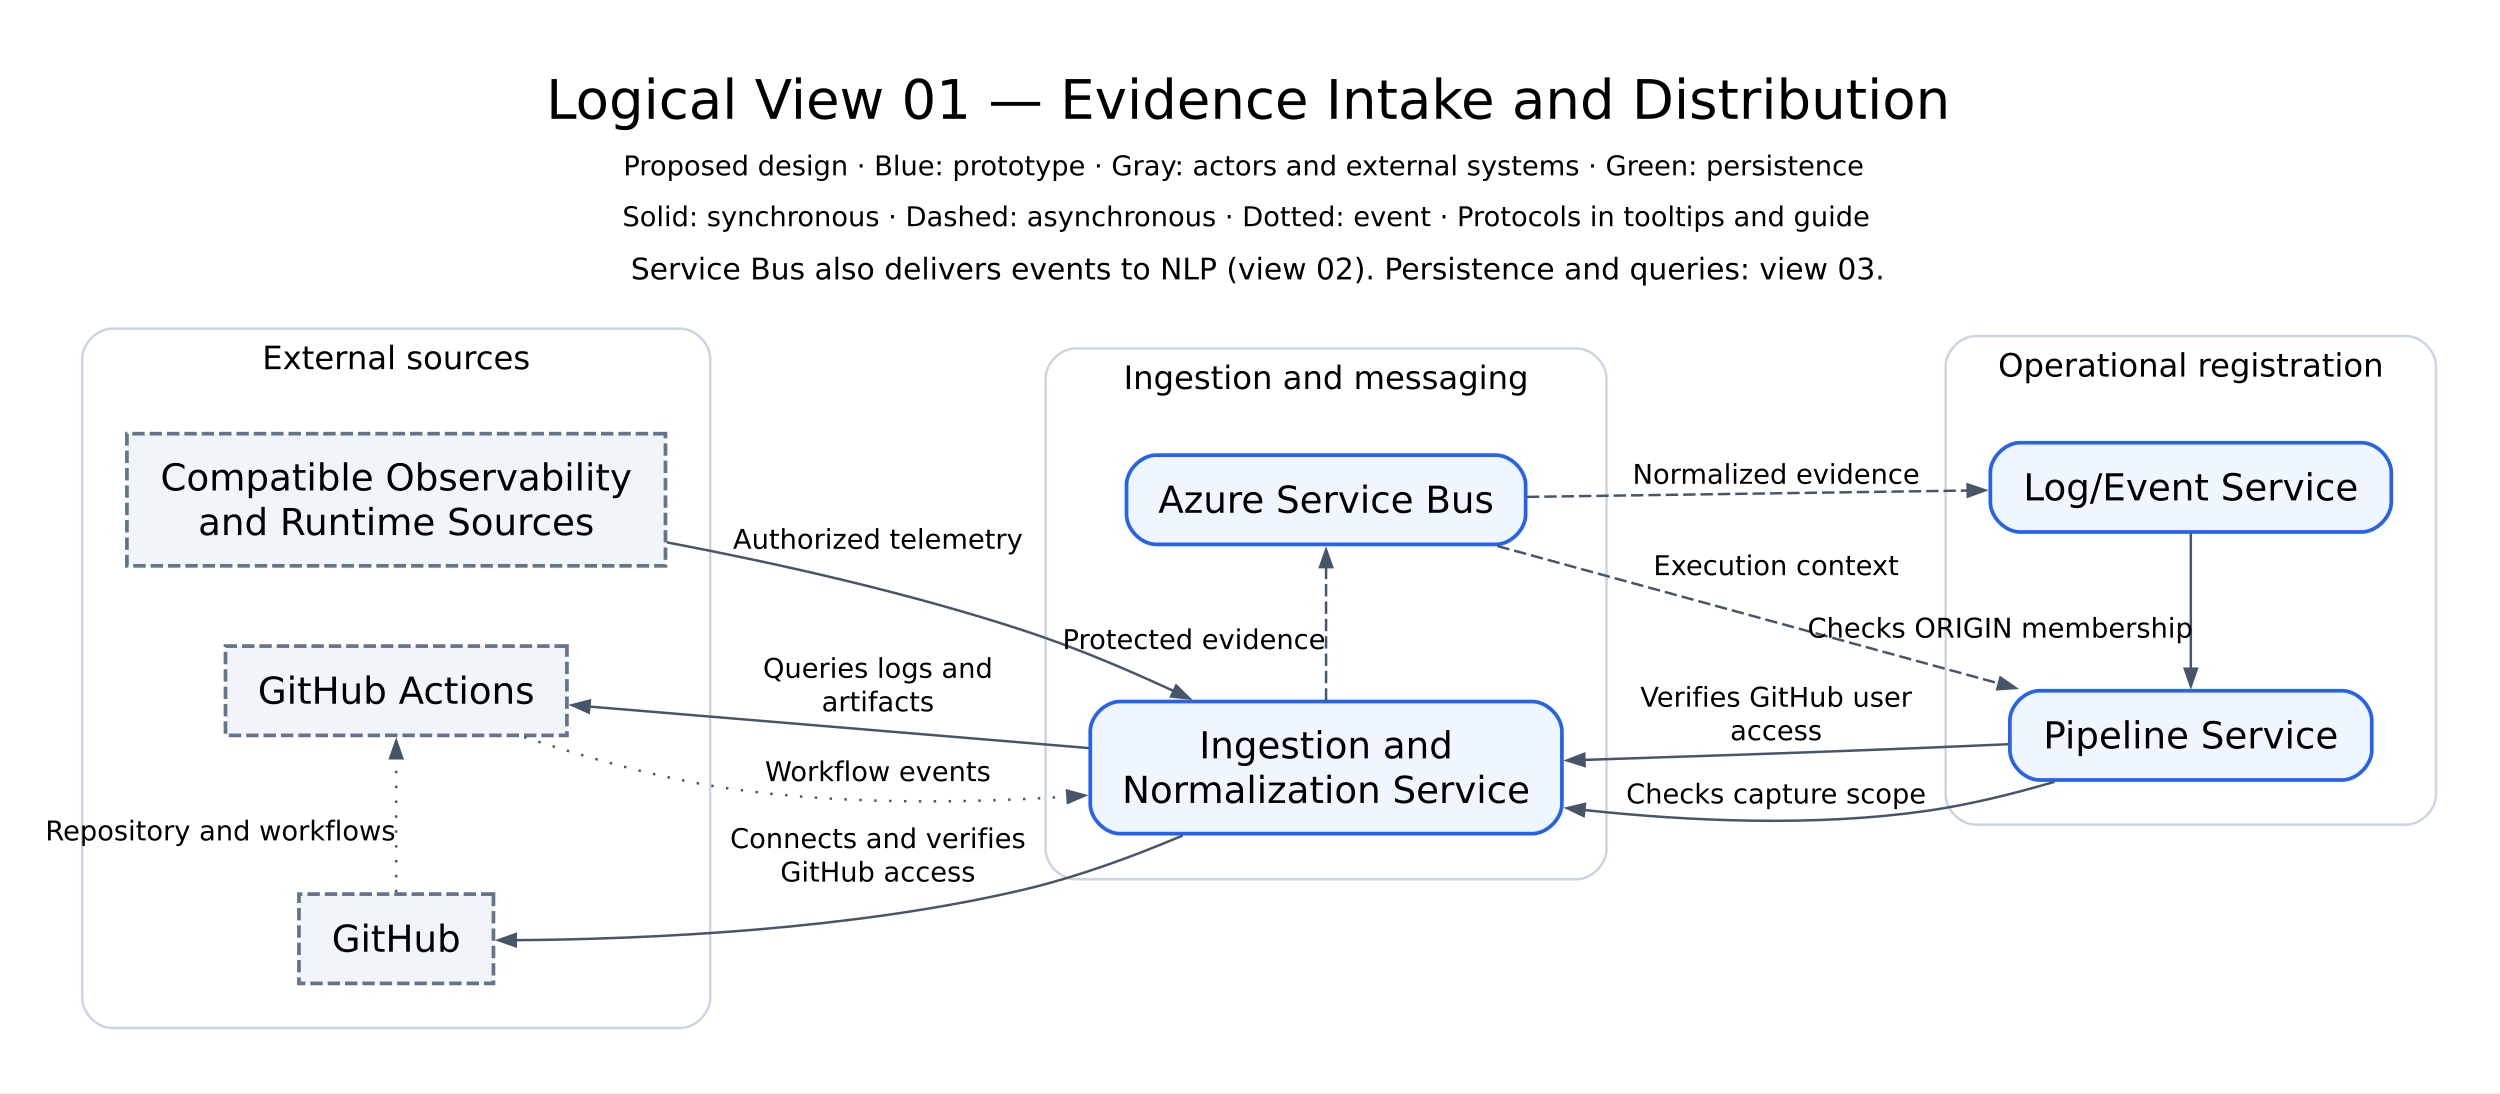
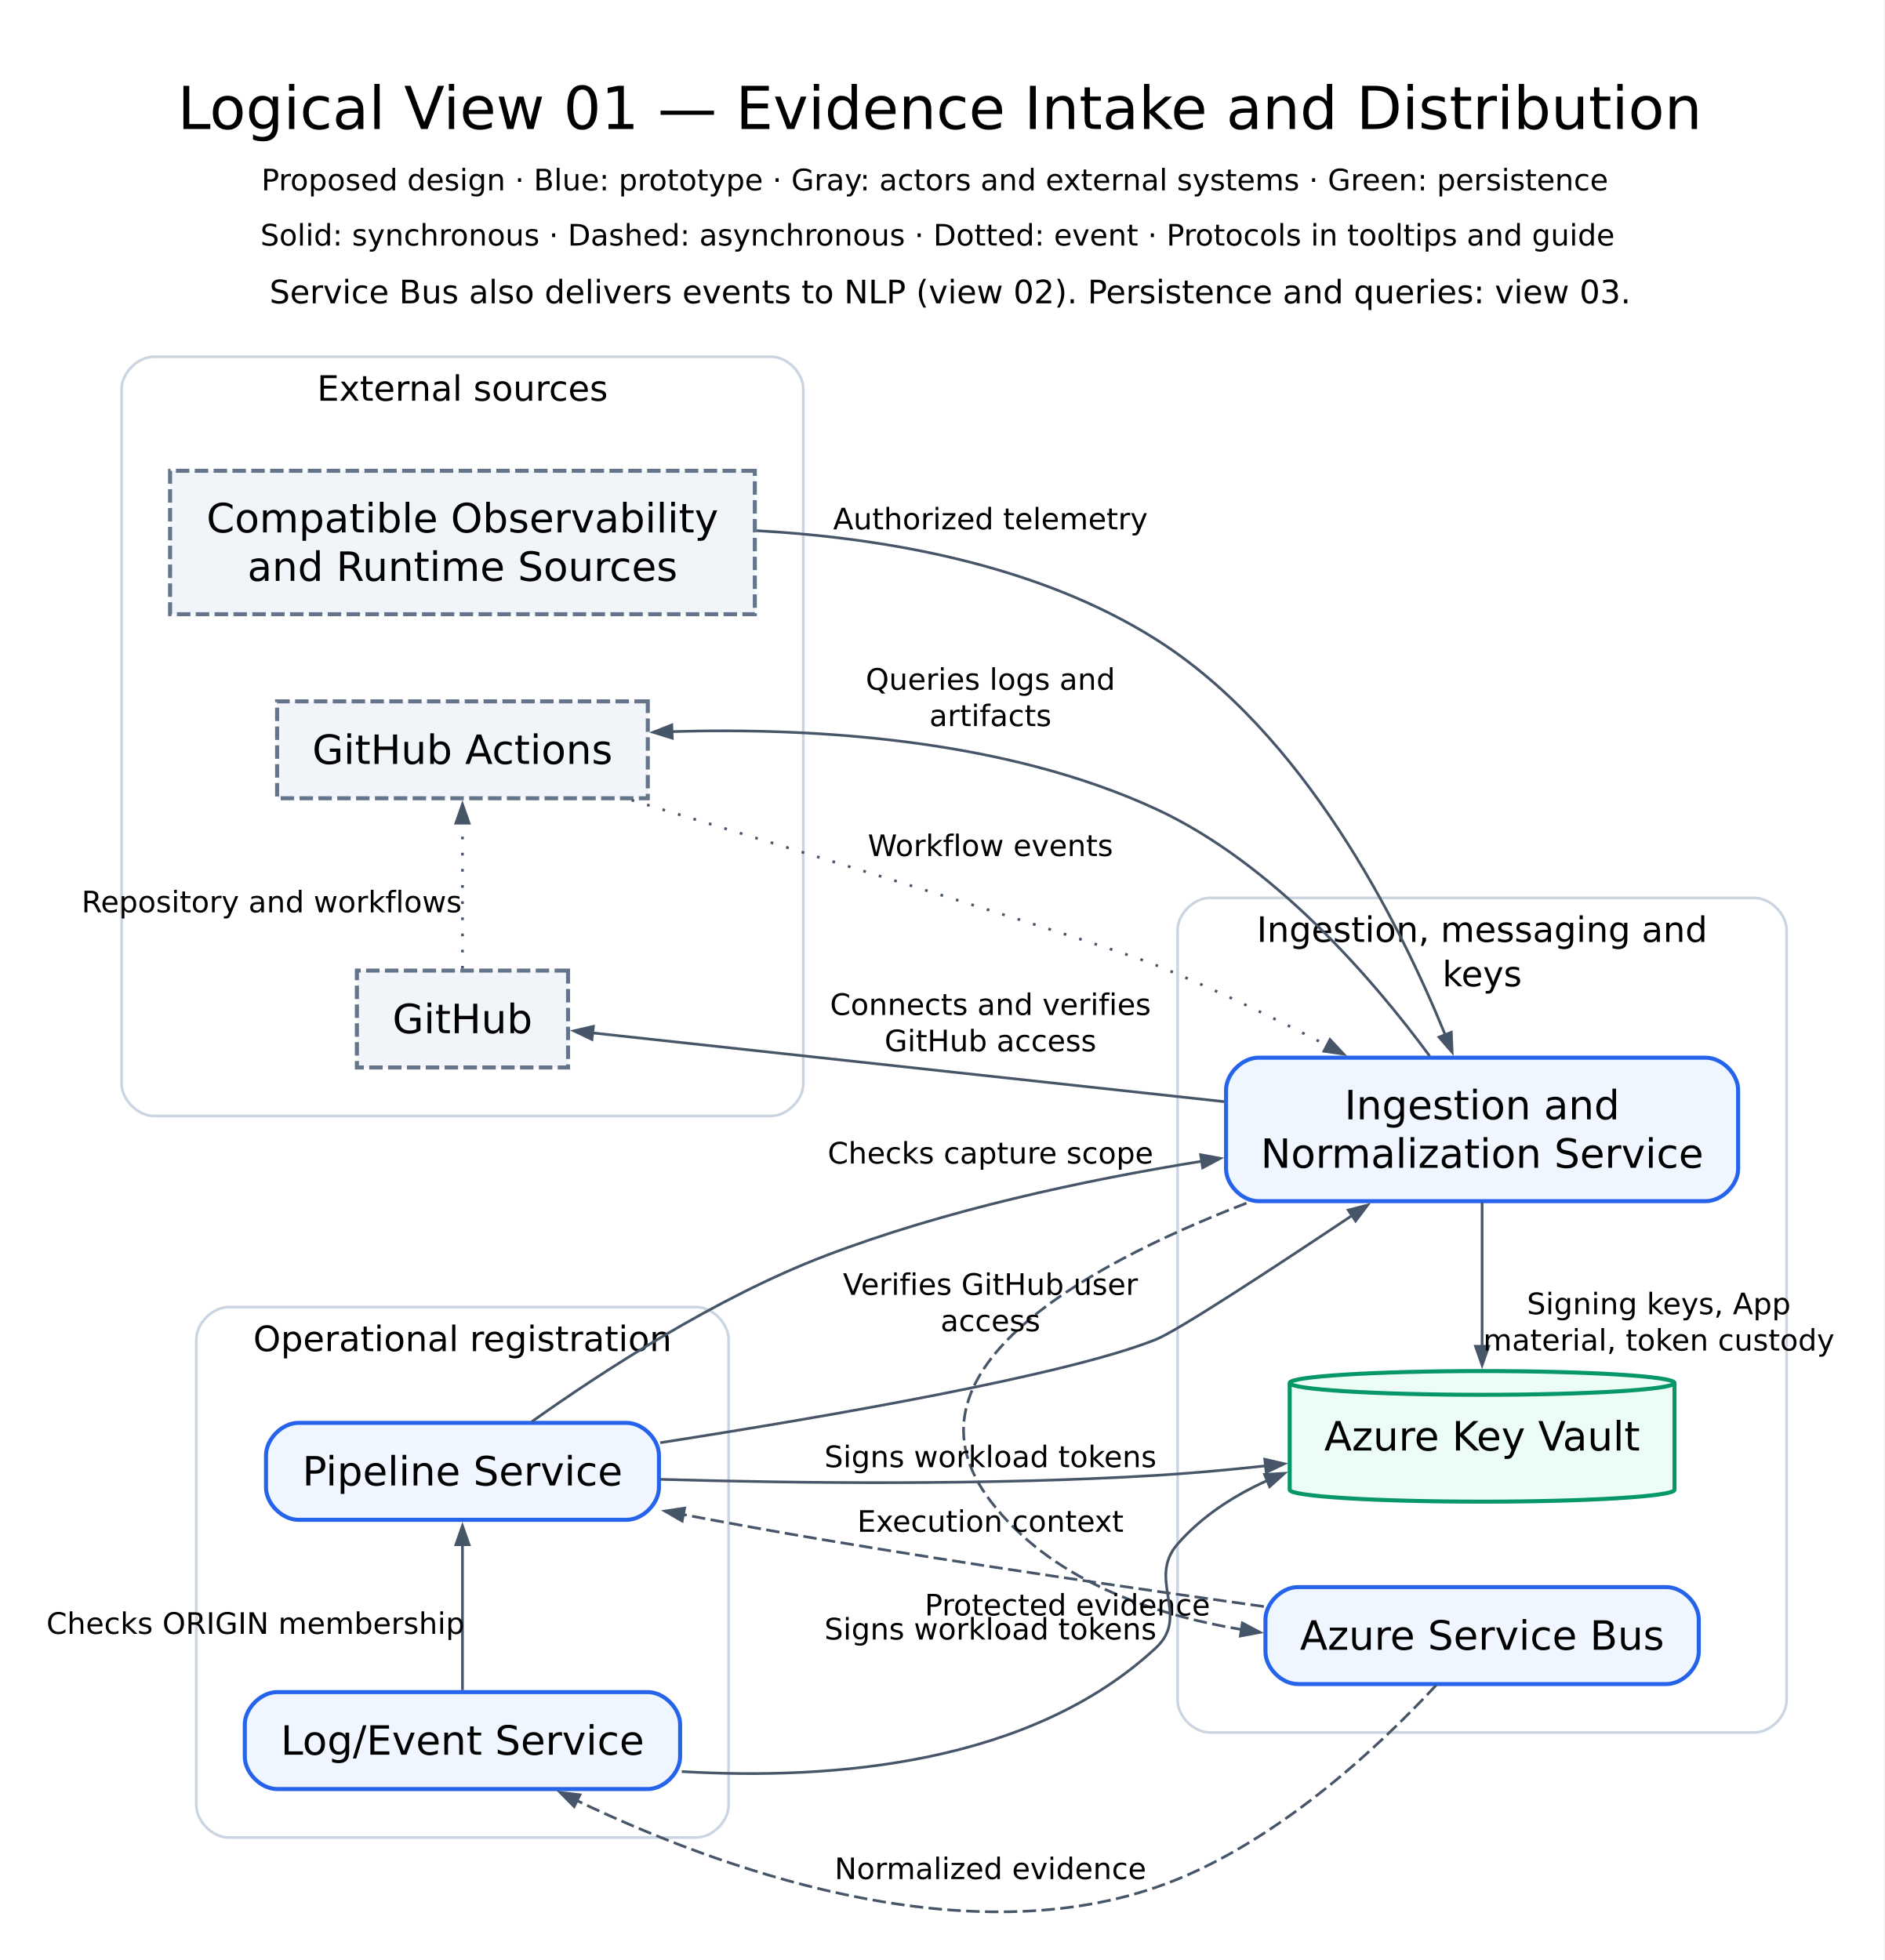
- <svg xmlns="http://www.w3.org/2000/svg" xmlns:xlink="http://www.w3.org/1999/xlink" width="1008pt" height="441pt" viewBox="0.00 0.00 1008.00 441.00">
-   <g id="graph0" class="graph" transform="scale(1 1) rotate(0) translate(18 422.5)">
-     <polygon fill="white" stroke="none" points="-18,18 -18,-422.5 990.17,-422.5 990.17,18 -18,18" />
-     <text xml:space="preserve" text-anchor="start" x="202.21" y="-374.6" font-family="DejaVu Sans" font-size="22.00">Logical View 01 — Evidence Intake and Distribution</text>
-     <text xml:space="preserve" text-anchor="start" x="233.34" y="-351.8" font-family="DejaVu Sans" font-size="11.00">Proposed design · Blue: prototype · Gray: actors and external systems · Green: persistence</text>
-     <text xml:space="preserve" text-anchor="start" x="232.96" y="-331.3" font-family="DejaVu Sans" font-size="11.00">Solid: synchronous · Dashed: asynchronous · Dotted: event · Protocols in tooltips and guide</text>
-     <text xml:space="preserve" text-anchor="start" x="236.34" y="-309.85" font-family="DejaVu Sans" font-size="12.00">Service Bus also delivers events to NLP (view 02). Persistence and queries: view 03.</text>
+ <svg xmlns="http://www.w3.org/2000/svg" xmlns:xlink="http://www.w3.org/1999/xlink" width="700pt" height="728pt" viewBox="0.00 0.00 700.00 728.00">
+   <g id="graph0" class="graph" transform="scale(1 1) rotate(0) translate(18 710.16)">
+     <polygon fill="white" stroke="none" points="-18,18 -18,-710.16 681.67,-710.16 681.67,18 -18,18" />
+     <text xml:space="preserve" text-anchor="start" x="47.96" y="-662.26" font-family="DejaVu Sans" font-size="22.00">Logical View 01 — Evidence Intake and Distribution</text>
+     <text xml:space="preserve" text-anchor="start" x="79.08" y="-639.46" font-family="DejaVu Sans" font-size="11.00">Proposed design · Blue: prototype · Gray: actors and external systems · Green: persistence</text>
+     <text xml:space="preserve" text-anchor="start" x="78.71" y="-618.96" font-family="DejaVu Sans" font-size="11.00">Solid: synchronous · Dashed: asynchronous · Dotted: event · Protocols in tooltips and guide</text>
+     <text xml:space="preserve" text-anchor="start" x="82.08" y="-597.51" font-family="DejaVu Sans" font-size="12.00">Service Bus also delivers events to NLP (view 02). Persistence and queries: view 03.</text>
    <g id="clust1" class="cluster">
-       <path fill="white" stroke="#cbd5e1" d="M27.16,-8C27.16,-8 256.34,-8 256.34,-8 262.34,-8 268.34,-14 268.34,-20 268.34,-20 268.34,-278 268.34,-278 268.34,-284 262.34,-290 256.34,-290 256.34,-290 27.16,-290 27.16,-290 21.16,-290 15.16,-284 15.16,-278 15.16,-278 15.16,-20 15.16,-20 15.16,-14 21.16,-8 27.16,-8" />
-       <text xml:space="preserve" text-anchor="middle" x="141.75" y="-273.65" font-family="DejaVu Sans" font-size="13.00">External sources</text>
+       <path fill="white" stroke="#cbd5e1" d="M39.16,-295.66C39.16,-295.66 268.33,-295.66 268.33,-295.66 274.33,-295.66 280.33,-301.66 280.33,-307.66 280.33,-307.66 280.33,-565.66 280.33,-565.66 280.33,-571.66 274.33,-577.66 268.33,-577.66 268.33,-577.66 39.16,-577.66 39.16,-577.66 33.16,-577.66 27.16,-571.66 27.16,-565.66 27.16,-565.66 27.16,-307.66 27.16,-307.66 27.16,-301.66 33.16,-295.66 39.16,-295.66" />
+       <text xml:space="preserve" text-anchor="middle" x="153.75" y="-561.31" font-family="DejaVu Sans" font-size="13.00">External sources</text>
    </g>
    <g id="clust2" class="cluster">
-       <path fill="white" stroke="#cbd5e1" d="M415.59,-68C415.59,-68 617.75,-68 617.75,-68 623.75,-68 629.75,-74 629.75,-80 629.75,-80 629.75,-270 629.75,-270 629.75,-276 623.75,-282 617.75,-282 617.75,-282 415.59,-282 415.59,-282 409.59,-282 403.59,-276 403.59,-270 403.59,-270 403.59,-80 403.59,-80 403.59,-74 409.59,-68 415.59,-68" />
-       <text xml:space="preserve" text-anchor="middle" x="516.67" y="-265.65" font-family="DejaVu Sans" font-size="13.00">Ingestion and messaging</text>
+       <path fill="white" stroke="#cbd5e1" d="M431.33,-66.66C431.33,-66.66 633.5,-66.66 633.5,-66.66 639.5,-66.66 645.5,-72.66 645.5,-78.66 645.5,-78.66 645.5,-364.66 645.5,-364.66 645.5,-370.66 639.5,-376.66 633.5,-376.66 633.5,-376.66 431.33,-376.66 431.33,-376.66 425.33,-376.66 419.33,-370.66 419.33,-364.66 419.33,-364.66 419.33,-78.66 419.33,-78.66 419.33,-72.66 425.33,-66.66 431.33,-66.66" />
+       <text xml:space="preserve" text-anchor="middle" x="532.42" y="-360.31" font-family="DejaVu Sans" font-size="13.00">Ingestion, messaging and</text>
+       <text xml:space="preserve" text-anchor="middle" x="532.42" y="-343.81" font-family="DejaVu Sans" font-size="13.00">keys</text>
    </g>
    <g id="clust3" class="cluster">
-       <path fill="white" stroke="#cbd5e1" d="M778.5,-90C778.5,-90 952.17,-90 952.17,-90 958.17,-90 964.17,-96 964.17,-102 964.17,-102 964.17,-275 964.17,-275 964.17,-281 958.17,-287 952.17,-287 952.17,-287 778.5,-287 778.5,-287 772.5,-287 766.5,-281 766.5,-275 766.5,-275 766.5,-102 766.5,-102 766.5,-96 772.5,-90 778.5,-90" />
-       <text xml:space="preserve" text-anchor="middle" x="865.34" y="-270.65" font-family="DejaVu Sans" font-size="13.00">Operational registration</text>
+       <path fill="white" stroke="#cbd5e1" d="M66.91,-27.66C66.91,-27.66 240.58,-27.66 240.58,-27.66 246.58,-27.66 252.58,-33.66 252.58,-39.66 252.58,-39.66 252.58,-212.66 252.58,-212.66 252.58,-218.66 246.58,-224.66 240.58,-224.66 240.58,-224.66 66.91,-224.66 66.91,-224.66 60.91,-224.66 54.91,-218.66 54.91,-212.66 54.91,-212.66 54.91,-39.66 54.91,-39.66 54.91,-33.66 60.91,-27.66 66.91,-27.66" />
+       <text xml:space="preserve" text-anchor="middle" x="153.75" y="-208.31" font-family="DejaVu Sans" font-size="13.00">Operational registration</text>
    </g>
    <g id="node1" class="node">
      <g id="a_node1">
        <a xlink:title="github | external_system | L8 | status: confirmed">
-           <polygon fill="#f1f5f9" stroke="#64748b" stroke-width="1.5" stroke-dasharray="5,2" points="180.96,-62 102.54,-62 102.54,-26 180.96,-26 180.96,-62" />
-           <text xml:space="preserve" text-anchor="middle" x="141.75" y="-38.75" font-family="DejaVu Sans" font-size="15.00">GitHub</text>
+           <polygon fill="#f1f5f9" stroke="#64748b" stroke-width="1.5" stroke-dasharray="5,2" points="192.96,-349.66 114.54,-349.66 114.54,-313.66 192.96,-313.66 192.96,-349.66" />
+           <text xml:space="preserve" text-anchor="middle" x="153.75" y="-326.41" font-family="DejaVu Sans" font-size="15.00">GitHub</text>
        </a>
      </g>
    </g>
    <g id="node2" class="node">
      <g id="a_node2">
        <a xlink:title="github_actions | external_system | L8 | status: confirmed">
-           <polygon fill="#f1f5f9" stroke="#64748b" stroke-width="1.5" stroke-dasharray="5,2" points="210.58,-162 72.92,-162 72.92,-126 210.58,-126 210.58,-162" />
-           <text xml:space="preserve" text-anchor="middle" x="141.75" y="-138.75" font-family="DejaVu Sans" font-size="15.00">GitHub Actions</text>
+           <polygon fill="#f1f5f9" stroke="#64748b" stroke-width="1.5" stroke-dasharray="5,2" points="222.58,-449.66 84.91,-449.66 84.91,-413.66 222.58,-413.66 222.58,-449.66" />
+           <text xml:space="preserve" text-anchor="middle" x="153.75" y="-426.41" font-family="DejaVu Sans" font-size="15.00">GitHub Actions</text>
        </a>
      </g>
    </g>
    <g id="rel_github_github_actions" class="edge">
      <g id="a_rel_github_github_actions">
        <a xlink:title="Provides the repository, commits and CI/CD workflow definitions (GitHub API/HTTPS)">
-           <path fill="none" stroke="#475569" stroke-dasharray="1,5" d="M141.75,-62.75C141.75,-80.82 141.75,-98.9 141.75,-116.97" />
-           <polygon fill="#475569" stroke="#475569" points="139.3,-116.76 141.75,-123.76 144.2,-116.76 139.3,-116.76" />
-         </a>
-       </g>
-       <text xml:space="preserve" text-anchor="middle" x="70.88" y="-83.65" font-family="DejaVu Sans" font-size="11.00">Repository and workflows</text>
+           <path fill="none" stroke="#475569" stroke-dasharray="1,5" d="M153.75,-350.41C153.75,-368.48 153.75,-386.55 153.75,-404.63" />
+           <polygon fill="#475569" stroke="#475569" points="151.3,-404.42 153.75,-411.42 156.2,-404.42 151.3,-404.42" />
+         </a>
+       </g>
+       <text xml:space="preserve" text-anchor="middle" x="82.88" y="-371.3" font-family="DejaVu Sans" font-size="11.00">Repository and workflows</text>
    </g>
    <g id="node4" class="node">
      <g id="a_node4">
        <a xlink:title="ingestion_normalization_service | container | L3 | status: confirmed">
-           <path fill="#eff6ff" stroke="#2563eb" stroke-width="1.5" d="M599.76,-139.64C599.76,-139.64 433.59,-139.64 433.59,-139.64 427.59,-139.64 421.59,-133.64 421.59,-127.64 421.59,-127.64 421.59,-98.36 421.59,-98.36 421.59,-92.36 427.59,-86.36 433.59,-86.36 433.59,-86.36 599.76,-86.36 599.76,-86.36 605.76,-86.36 611.76,-92.36 611.76,-98.36 611.76,-98.36 611.76,-127.64 611.76,-127.64 611.76,-133.64 605.76,-139.64 599.76,-139.64" />
-           <text xml:space="preserve" text-anchor="middle" x="516.67" y="-116.75" font-family="DejaVu Sans" font-size="15.00">Ingestion and</text>
-           <text xml:space="preserve" text-anchor="middle" x="516.67" y="-98.75" font-family="DejaVu Sans" font-size="15.00">Normalization Service</text>
+           <path fill="#eff6ff" stroke="#2563eb" stroke-width="1.5" d="M615.5,-317.3C615.5,-317.3 449.33,-317.3 449.33,-317.3 443.33,-317.3 437.33,-311.3 437.33,-305.3 437.33,-305.3 437.33,-276.02 437.33,-276.02 437.33,-270.02 443.33,-264.02 449.33,-264.02 449.33,-264.02 615.5,-264.02 615.5,-264.02 621.5,-264.02 627.5,-270.02 627.5,-276.02 627.5,-276.02 627.5,-305.3 627.5,-305.3 627.5,-311.3 621.5,-317.3 615.5,-317.3" />
+           <text xml:space="preserve" text-anchor="middle" x="532.42" y="-294.41" font-family="DejaVu Sans" font-size="15.00">Ingestion and</text>
+           <text xml:space="preserve" text-anchor="middle" x="532.42" y="-276.41" font-family="DejaVu Sans" font-size="15.00">Normalization Service</text>
        </a>
      </g>
    </g>
    <g id="rel_github_actions_ingestion_event" class="edge">
      <g id="a_rel_github_actions_ingestion_event">
        <a xlink:title="Emits authorized workflow events (HTTPS/Webhook)">
-           <path fill="none" stroke="#475569" stroke-dasharray="1,5" d="M193.36,-125.3C218.02,-117.15 248.33,-108.55 276.34,-104.5 320.7,-98.08 370.14,-98.57 412.52,-101.3" />
-           <polygon fill="#475569" stroke="#475569" points="412.24,-103.73 419.39,-101.77 412.57,-98.85 412.24,-103.73" />
-         </a>
-       </g>
-       <text xml:space="preserve" text-anchor="middle" x="335.96" y="-107.55" font-family="DejaVu Sans" font-size="11.00">Workflow events</text>
+           <path fill="none" stroke="#475569" stroke-dasharray="1,5" d="M216.56,-412.98C286.47,-391.76 393.02,-359.1 411.33,-351.66 432.56,-343.03 455.13,-332.07 474.9,-321.83" />
+           <polygon fill="#475569" stroke="#475569" points="475.93,-324.06 481,-318.64 473.66,-319.71 475.93,-324.06" />
+         </a>
+       </g>
+       <text xml:space="preserve" text-anchor="middle" x="349.83" y="-392.2" font-family="DejaVu Sans" font-size="11.00">Workflow events</text>
    </g>
    <g id="node3" class="node">
      <g id="a_node3">
        <a xlink:title="observability_sources | external_system | L8 | status: confirmed">
-           <polygon fill="#f1f5f9" stroke="#64748b" stroke-width="1.5" stroke-dasharray="5,2" points="250.33,-247.64 33.17,-247.64 33.17,-194.36 250.33,-194.36 250.33,-247.64" />
-           <text xml:space="preserve" text-anchor="middle" x="141.75" y="-224.75" font-family="DejaVu Sans" font-size="15.00">Compatible Observability</text>
-           <text xml:space="preserve" text-anchor="middle" x="141.75" y="-206.75" font-family="DejaVu Sans" font-size="15.00">and Runtime Sources</text>
+           <polygon fill="#f1f5f9" stroke="#64748b" stroke-width="1.5" stroke-dasharray="5,2" points="262.33,-535.3 45.16,-535.3 45.16,-482.02 262.33,-482.02 262.33,-535.3" />
+           <text xml:space="preserve" text-anchor="middle" x="153.75" y="-512.41" font-family="DejaVu Sans" font-size="15.00">Compatible Observability</text>
+           <text xml:space="preserve" text-anchor="middle" x="153.75" y="-494.41" font-family="DejaVu Sans" font-size="15.00">and Runtime Sources</text>
        </a>
      </g>
    </g>
    <g id="rel_observability_sources_ingestion" class="edge">
      <g id="a_rel_observability_sources_ingestion">
        <a xlink:title="Provides authorized telemetry and operational evidence (REST/HTTPS)">
-           <path fill="none" stroke="#475569" d="M250.87,-203.82C296.18,-195.22 349.05,-183.32 395.59,-168 415.58,-161.42 436.68,-152.48 455.52,-143.73" />
-           <polygon fill="#475569" stroke="#475569" points="456.24,-146.1 461.53,-140.9 454.15,-141.66 456.24,-146.1" />
-         </a>
-       </g>
-       <text xml:space="preserve" text-anchor="middle" x="335.96" y="-201.22" font-family="DejaVu Sans" font-size="11.00">Authorized telemetry</text>
+           <path fill="none" stroke="#475569" d="M263.04,-513.05C311.63,-510.31 367.7,-500.23 411.33,-472.66 466.2,-437.99 501.44,-368.12 518.73,-325.76" />
+           <polygon fill="#475569" stroke="#475569" points="520.98,-326.74 521.29,-319.33 516.42,-324.93 520.98,-326.74" />
+         </a>
+       </g>
+       <text xml:space="preserve" text-anchor="middle" x="349.83" y="-513.55" font-family="DejaVu Sans" font-size="11.00">Authorized telemetry</text>
    </g>
    <g id="rel_ingestion_github_connection" class="edge">
      <g id="a_rel_ingestion_github_connection">
-         <a xlink:title="Authorizes users and verifies GitHub identity, installations, repository access and collaborators (OAuth/HTTPS + REST/HTTPS)">
-           <path fill="none" stroke="#475569" d="M458.83,-85.61C439.22,-77.3 416.84,-69.05 395.59,-64 325.18,-47.28 240.96,-43.78 189.69,-43.42" />
-           <polygon fill="#475569" stroke="#475569" points="189.97,-40.98 182.96,-43.4 189.95,-45.88 189.97,-40.98" />
-         </a>
-       </g>
-       <text xml:space="preserve" text-anchor="middle" x="335.96" y="-80.55" font-family="DejaVu Sans" font-size="11.00">Connects and verifies</text>
-       <text xml:space="preserve" text-anchor="middle" x="335.96" y="-67.05" font-family="DejaVu Sans" font-size="11.00">GitHub access</text>
+         <a xlink:title="Exchanges sign-in codes with the PKCE verifier and verifies GitHub identity, installations, repository access and collaborators (OAuth/HTTPS + REST/HTTPS)">
+           <path fill="none" stroke="#475569" d="M436.6,-300.98C361.76,-309.12 260.52,-320.14 201.96,-326.52" />
+           <polygon fill="#475569" stroke="#475569" points="201.84,-324.07 195.15,-327.26 202.37,-328.94 201.84,-324.07" />
+         </a>
+       </g>
+       <text xml:space="preserve" text-anchor="middle" x="349.83" y="-333.18" font-family="DejaVu Sans" font-size="11.00">Connects and verifies</text>
+       <text xml:space="preserve" text-anchor="middle" x="349.83" y="-319.68" font-family="DejaVu Sans" font-size="11.00">GitHub access</text>
    </g>
    <g id="rel_ingestion_github_actions_read" class="edge">
      <g id="a_rel_ingestion_github_actions_read">
        <a xlink:title="Retrieves authorized logs, artifacts and metadata (GitHub API/HTTPS)">
-           <path fill="none" stroke="#475569" d="M421.02,-120.87C358.65,-126.05 278,-132.76 219.6,-137.61" />
-           <polygon fill="#475569" stroke="#475569" points="219.43,-135.17 212.66,-138.19 219.84,-140.05 219.43,-135.17" />
-         </a>
-       </g>
-       <text xml:space="preserve" text-anchor="middle" x="335.96" y="-149.19" font-family="DejaVu Sans" font-size="11.00">Queries logs and</text>
-       <text xml:space="preserve" text-anchor="middle" x="335.96" y="-135.69" font-family="DejaVu Sans" font-size="11.00">artifacts</text>
+           <path fill="none" stroke="#475569" d="M512.97,-317.89C492.02,-346.3 455.02,-389.45 411.33,-409.66 355,-435.71 284.31,-439.98 231.4,-438.42" />
+           <polygon fill="#475569" stroke="#475569" points="231.66,-435.98 224.58,-438.18 231.49,-440.88 231.66,-435.98" />
+         </a>
+       </g>
+       <text xml:space="preserve" text-anchor="middle" x="349.83" y="-453.96" font-family="DejaVu Sans" font-size="11.00">Queries logs and</text>
+       <text xml:space="preserve" text-anchor="middle" x="349.83" y="-440.46" font-family="DejaVu Sans" font-size="11.00">artifacts</text>
    </g>
    <g id="node5" class="node">
      <g id="a_node5">
        <a xlink:title="azure_service_bus | container | L4 | status: confirmed">
-           <path fill="#eff6ff" stroke="#2563eb" stroke-width="1.5" d="M585.13,-239C585.13,-239 448.21,-239 448.21,-239 442.21,-239 436.21,-233 436.21,-227 436.21,-227 436.21,-215 436.21,-215 436.21,-209 442.21,-203 448.21,-203 448.21,-203 585.13,-203 585.13,-203 591.13,-203 597.13,-209 597.13,-215 597.13,-215 597.13,-227 597.13,-227 597.13,-233 591.13,-239 585.13,-239" />
-           <text xml:space="preserve" text-anchor="middle" x="516.67" y="-215.75" font-family="DejaVu Sans" font-size="15.00">Azure Service Bus</text>
+           <path fill="#eff6ff" stroke="#2563eb" stroke-width="1.5" d="M600.88,-120.66C600.88,-120.66 463.96,-120.66 463.96,-120.66 457.96,-120.66 451.96,-114.66 451.96,-108.66 451.96,-108.66 451.96,-96.66 451.96,-96.66 451.96,-90.66 457.96,-84.66 463.96,-84.66 463.96,-84.66 600.88,-84.66 600.88,-84.66 606.88,-84.66 612.88,-90.66 612.88,-96.66 612.88,-96.66 612.88,-108.66 612.88,-108.66 612.88,-114.66 606.88,-120.66 600.88,-120.66" />
+           <text xml:space="preserve" text-anchor="middle" x="532.42" y="-97.41" font-family="DejaVu Sans" font-size="15.00">Azure Service Bus</text>
        </a>
      </g>
    </g>
    <g id="rel_ingestion_service_bus" class="edge">
      <g id="a_rel_ingestion_service_bus">
        <a xlink:title="Publishes normalized and protected evidence (Azure Service Bus)">
-           <path fill="none" stroke="#475569" stroke-dasharray="5,2" d="M516.67,-140C516.67,-158.02 516.67,-176.04 516.67,-194.05" />
-           <polygon fill="#475569" stroke="#475569" points="514.22,-193.82 516.67,-200.82 519.12,-193.82 514.22,-193.82" />
-         </a>
-       </g>
-       <text xml:space="preserve" text-anchor="middle" x="463.42" y="-160.8" font-family="DejaVu Sans" font-size="11.00">Protected evidence</text>
+           <path fill="none" stroke="#475569" stroke-dasharray="5,2" d="M444.89,-263.28C381.89,-238.88 313.86,-199.8 349.83,-152.66 371.71,-123.99 408.36,-110.71 443.12,-104.9" />
+           <polygon fill="#475569" stroke="#475569" points="443.38,-107.33 449.93,-103.86 442.64,-102.49 443.38,-107.33" />
+         </a>
+       </g>
+       <text xml:space="preserve" text-anchor="middle" x="378.42" y="-110.13" font-family="DejaVu Sans" font-size="11.00">Protected evidence</text>
    </g>
    <g id="node6" class="node">
      <g id="a_node6">
+         <a xlink:title="azure_key_vault | datastore | L2 | status: confirmed">
+           <path fill="#ecfdf5" stroke="#059669" stroke-width="1.5" d="M603.88,-196.5C603.88,-198.93 571.85,-200.91 532.42,-200.91 492.99,-200.91 460.96,-198.93 460.96,-196.5 460.96,-196.5 460.96,-156.81 460.96,-156.81 460.96,-154.38 492.99,-152.4 532.42,-152.4 571.85,-152.4 603.88,-154.38 603.88,-156.81 603.88,-156.81 603.88,-196.5 603.88,-196.5" />
+           <path fill="none" stroke="#059669" stroke-width="1.5" d="M603.88,-196.5C603.88,-194.07 571.85,-192.09 532.42,-192.09 492.99,-192.09 460.96,-194.07 460.96,-196.5" />
+           <text xml:space="preserve" text-anchor="middle" x="532.42" y="-171.41" font-family="DejaVu Sans" font-size="15.00">Azure Key Vault</text>
+         </a>
+       </g>
+     </g>
+     <g id="rel_ingestion_key_vault" class="edge">
+       <g id="a_rel_ingestion_key_vault">
+         <a xlink:title="Signs workload and session tokens, reads GitHub App material and keeps GitHub user tokens and PKCE verifiers in custody (Azure Key Vault API/HTTPS)">
+           <path fill="none" stroke="#475569" d="M532.42,-263.52C532.42,-245.62 532.42,-227.72 532.42,-209.82" />
+           <polygon fill="#475569" stroke="#475569" points="534.87,-210.11 532.42,-203.11 529.97,-210.11 534.87,-210.11" />
+         </a>
+       </g>
+       <text xml:space="preserve" text-anchor="middle" x="598.04" y="-222.02" font-family="DejaVu Sans" font-size="11.00">Signing keys, App</text>
+       <text xml:space="preserve" text-anchor="middle" x="598.04" y="-208.52" font-family="DejaVu Sans" font-size="11.00">material, token custody</text>
+     </g>
+     <g id="node7" class="node">
+       <g id="a_node7">
        <a xlink:title="pipeline_service | container | L5 | status: confirmed">
-           <path fill="#eff6ff" stroke="#2563eb" stroke-width="1.5" d="M926.3,-144C926.3,-144 804.38,-144 804.38,-144 798.38,-144 792.38,-138 792.38,-132 792.38,-132 792.38,-120 792.38,-120 792.38,-114 798.38,-108 804.38,-108 804.38,-108 926.3,-108 926.3,-108 932.3,-108 938.3,-114 938.3,-120 938.3,-120 938.3,-132 938.3,-132 938.3,-138 932.3,-144 926.3,-144" />
-           <text xml:space="preserve" text-anchor="middle" x="865.34" y="-120.75" font-family="DejaVu Sans" font-size="15.00">Pipeline Service</text>
+           <path fill="#eff6ff" stroke="#2563eb" stroke-width="1.5" d="M214.71,-181.66C214.71,-181.66 92.79,-181.66 92.79,-181.66 86.79,-181.66 80.79,-175.66 80.79,-169.66 80.79,-169.66 80.79,-157.66 80.79,-157.66 80.79,-151.66 86.79,-145.66 92.79,-145.66 92.79,-145.66 214.71,-145.66 214.71,-145.66 220.71,-145.66 226.71,-151.66 226.71,-157.66 226.71,-157.66 226.71,-169.66 226.71,-169.66 226.71,-175.66 220.71,-181.66 214.71,-181.66" />
+           <text xml:space="preserve" text-anchor="middle" x="153.75" y="-158.41" font-family="DejaVu Sans" font-size="15.00">Pipeline Service</text>
        </a>
      </g>
    </g>
    <g id="rel_service_bus_pipeline_service" class="edge">
      <g id="a_rel_service_bus_pipeline_service">
        <a xlink:title="Delivers execution events to register pipeline context (Azure Service Bus)">
-           <path fill="none" stroke="#475569" stroke-dasharray="5,2" d="M585.75,-202.34C643.97,-186.39 727.68,-163.45 788.13,-146.89" />
-           <polygon fill="#475569" stroke="#475569" points="788.56,-149.31 794.66,-145.09 787.26,-144.58 788.56,-149.31" />
-         </a>
-       </g>
-       <text xml:space="preserve" text-anchor="middle" x="698.13" y="-190.61" font-family="DejaVu Sans" font-size="11.00">Execution context</text>
-     </g>
-     <g id="node7" class="node">
-       <g id="a_node7">
+           <path fill="none" stroke="#475569" stroke-dasharray="5,2" d="M451.36,-113.45C403.89,-120.08 342.59,-129.02 288.33,-138.16 271.17,-141.05 252.82,-144.39 235.38,-147.68" />
+           <polygon fill="#475569" stroke="#475569" points="235.35,-145.19 228.93,-148.9 236.26,-150 235.35,-145.19" />
+         </a>
+       </g>
+       <text xml:space="preserve" text-anchor="middle" x="349.83" y="-141.21" font-family="DejaVu Sans" font-size="11.00">Execution context</text>
+     </g>
+     <g id="node8" class="node">
+       <g id="a_node8">
        <a xlink:title="log_event_service | container | L5 | status: confirmed">
-           <path fill="#eff6ff" stroke="#2563eb" stroke-width="1.5" d="M934.17,-244C934.17,-244 796.5,-244 796.5,-244 790.5,-244 784.5,-238 784.5,-232 784.5,-232 784.5,-220 784.5,-220 784.5,-214 790.5,-208 796.5,-208 796.5,-208 934.17,-208 934.17,-208 940.17,-208 946.17,-214 946.17,-220 946.17,-220 946.17,-232 946.17,-232 946.17,-238 940.17,-244 934.17,-244" />
-           <text xml:space="preserve" text-anchor="middle" x="865.34" y="-220.75" font-family="DejaVu Sans" font-size="15.00">Log/Event Service</text>
+           <path fill="#eff6ff" stroke="#2563eb" stroke-width="1.5" d="M222.58,-81.66C222.58,-81.66 84.91,-81.66 84.91,-81.66 78.91,-81.66 72.91,-75.66 72.91,-69.66 72.91,-69.66 72.91,-57.66 72.91,-57.66 72.91,-51.66 78.91,-45.66 84.91,-45.66 84.91,-45.66 222.58,-45.66 222.58,-45.66 228.58,-45.66 234.58,-51.66 234.58,-57.66 234.58,-57.66 234.58,-69.66 234.58,-69.66 234.58,-75.66 228.58,-81.66 222.58,-81.66" />
+           <text xml:space="preserve" text-anchor="middle" x="153.75" y="-58.41" font-family="DejaVu Sans" font-size="15.00">Log/Event Service</text>
        </a>
      </g>
    </g>
    <g id="rel_service_bus_log_event_service" class="edge">
      <g id="a_rel_service_bus_log_event_service">
        <a xlink:title="Delivers normalized evidence for registration and querying (Azure Service Bus)">
-           <path fill="none" stroke="#475569" stroke-dasharray="5,2" d="M597.64,-222.15C650.8,-222.92 720.66,-223.93 775.54,-224.72" />
-           <polygon fill="#475569" stroke="#475569" points="775.33,-227.17 782.36,-224.82 775.4,-222.27 775.33,-227.17" />
-         </a>
-       </g>
-       <text xml:space="preserve" text-anchor="middle" x="698.13" y="-227.43" font-family="DejaVu Sans" font-size="11.00">Normalized evidence</text>
+           <path fill="none" stroke="#475569" stroke-dasharray="5,2" d="M515.37,-84.23C494.21,-61.48 454.57,-24 411.33,-9.16 337.59,16.17 247.72,-16.76 196.28,-41.35" />
+           <polygon fill="#475569" stroke="#475569" points="195.24,-39.12 190.03,-44.4 197.39,-43.53 195.24,-39.12" />
+         </a>
+       </g>
+       <text xml:space="preserve" text-anchor="middle" x="349.83" y="-12.21" font-family="DejaVu Sans" font-size="11.00">Normalized evidence</text>
    </g>
    <g id="rel_pipeline_ingestion_github_access" class="edge">
      <g id="a_rel_pipeline_ingestion_github_access">
        <a xlink:title="Requests verified user access and workflow metadata without GitHub credentials; synchronizes workflow capture scopes (REST/HTTPS)">
-           <path fill="none" stroke="#475569" d="M791.76,-122.44C780.62,-121.93 769.26,-121.43 758.5,-121 713.34,-119.18 663.4,-117.47 620.76,-116.11" />
-           <polygon fill="#475569" stroke="#475569" points="620.92,-113.66 613.84,-115.89 620.76,-118.56 620.92,-113.66" />
-         </a>
-       </g>
-       <text xml:space="preserve" text-anchor="middle" x="698.13" y="-137.55" font-family="DejaVu Sans" font-size="11.00">Verifies GitHub user</text>
-       <text xml:space="preserve" text-anchor="middle" x="698.13" y="-124.05" font-family="DejaVu Sans" font-size="11.00">access</text>
+           <path fill="none" stroke="#475569" d="M227.21,-174.3C290.98,-184.25 378.62,-199.5 411.33,-212.66 419.38,-215.89 454.29,-238.75 484.41,-258.89" />
+           <polygon fill="#475569" stroke="#475569" points="482.72,-260.7 489.9,-262.56 485.44,-256.63 482.72,-260.7" />
+         </a>
+       </g>
+       <text xml:space="preserve" text-anchor="middle" x="349.83" y="-229.21" font-family="DejaVu Sans" font-size="11.00">Verifies GitHub user</text>
+       <text xml:space="preserve" text-anchor="middle" x="349.83" y="-215.71" font-family="DejaVu Sans" font-size="11.00">access</text>
    </g>
    <g id="rel_pipeline_ingestion_machine_scope" class="edge">
      <g id="a_rel_pipeline_ingestion_machine_scope">
        <a xlink:title="Verifies current machine permission for an exact protected evidence capture scope (REST/HTTPS)">
-           <path fill="none" stroke="#475569" d="M810.32,-107.27C793.89,-102.44 775.64,-97.92 758.5,-95.5 713.56,-89.15 663.55,-91.31 620.8,-95.9" />
-           <polygon fill="#475569" stroke="#475569" points="620.53,-93.47 613.85,-96.68 621.08,-98.34 620.53,-93.47" />
-         </a>
-       </g>
-       <text xml:space="preserve" text-anchor="middle" x="698.13" y="-98.55" font-family="DejaVu Sans" font-size="11.00">Checks capture scope</text>
+           <path fill="none" stroke="#475569" d="M179.49,-182.11C205.33,-200.48 247.68,-228.11 288.33,-243.66 332.84,-260.68 384.38,-271.77 428.52,-278.88" />
+           <polygon fill="#475569" stroke="#475569" points="427.88,-281.26 435.18,-279.92 428.64,-276.42 427.88,-281.26" />
+         </a>
+       </g>
+       <text xml:space="preserve" text-anchor="middle" x="349.83" y="-277.98" font-family="DejaVu Sans" font-size="11.00">Checks capture scope</text>
+     </g>
+     <g id="rel_pipeline_key_vault" class="edge">
+       <g id="a_rel_pipeline_key_vault">
+         <a xlink:title="Signs its workload tokens with its own non-exportable key (Azure Key Vault API/HTTPS)">
+           <path fill="none" stroke="#475569" d="M227.26,-160.69C278.69,-159.21 349.3,-158.42 411.33,-162.16 424.53,-162.95 438.49,-164.23 452.05,-165.71" />
+           <polygon fill="#475569" stroke="#475569" points="451.7,-168.13 458.93,-166.48 452.24,-163.26 451.7,-168.13" />
+         </a>
+       </g>
+       <text xml:space="preserve" text-anchor="middle" x="349.83" y="-165.21" font-family="DejaVu Sans" font-size="11.00">Signs workload tokens</text>
+     </g>
+     <g id="rel_log_event_key_vault" class="edge">
+       <g id="a_rel_log_event_key_vault">
+         <a xlink:title="Signs its workload tokens with its own non-exportable key (Azure Key Vault API/HTTPS)">
+           <path fill="none" stroke="#475569" d="M235.19,-52.16C291.57,-48.87 364.87,-54.89 411.33,-98.16 424.12,-110.07 407.86,-123.48 419.33,-136.66 428.35,-147.01 440.24,-154.69 452.9,-160.37" />
+           <polygon fill="#475569" stroke="#475569" points="451.63,-162.5 459.03,-162.92 453.51,-157.97 451.63,-162.5" />
+         </a>
+       </g>
+       <text xml:space="preserve" text-anchor="middle" x="349.83" y="-101.21" font-family="DejaVu Sans" font-size="11.00">Signs workload tokens</text>
    </g>
    <g id="rel_log_event_pipeline_operational_evidence" class="edge">
      <g id="a_rel_log_event_pipeline_operational_evidence">
        <a xlink:title="Checks committed operational membership before evidence registration (REST/HTTPS)">
-           <path fill="none" stroke="#475569" d="M865.34,-207.5C865.34,-189.25 865.34,-171 865.34,-152.75" />
-           <polygon fill="#475569" stroke="#475569" points="867.79,-152.87 865.34,-145.87 862.89,-152.87 867.79,-152.87" />
-         </a>
-       </g>
-       <text xml:space="preserve" text-anchor="middle" x="788.46" y="-165.4" font-family="DejaVu Sans" font-size="11.00">Checks ORIGIN membership</text>
+           <path fill="none" stroke="#475569" d="M153.75,-82.41C153.75,-100.48 153.75,-118.55 153.75,-136.63" />
+           <polygon fill="#475569" stroke="#475569" points="151.3,-136.42 153.75,-143.42 156.2,-136.42 151.3,-136.42" />
+         </a>
+       </g>
+       <text xml:space="preserve" text-anchor="middle" x="76.88" y="-103.3" font-family="DejaVu Sans" font-size="11.00">Checks ORIGIN membership</text>
    </g>
  </g>
</svg>
